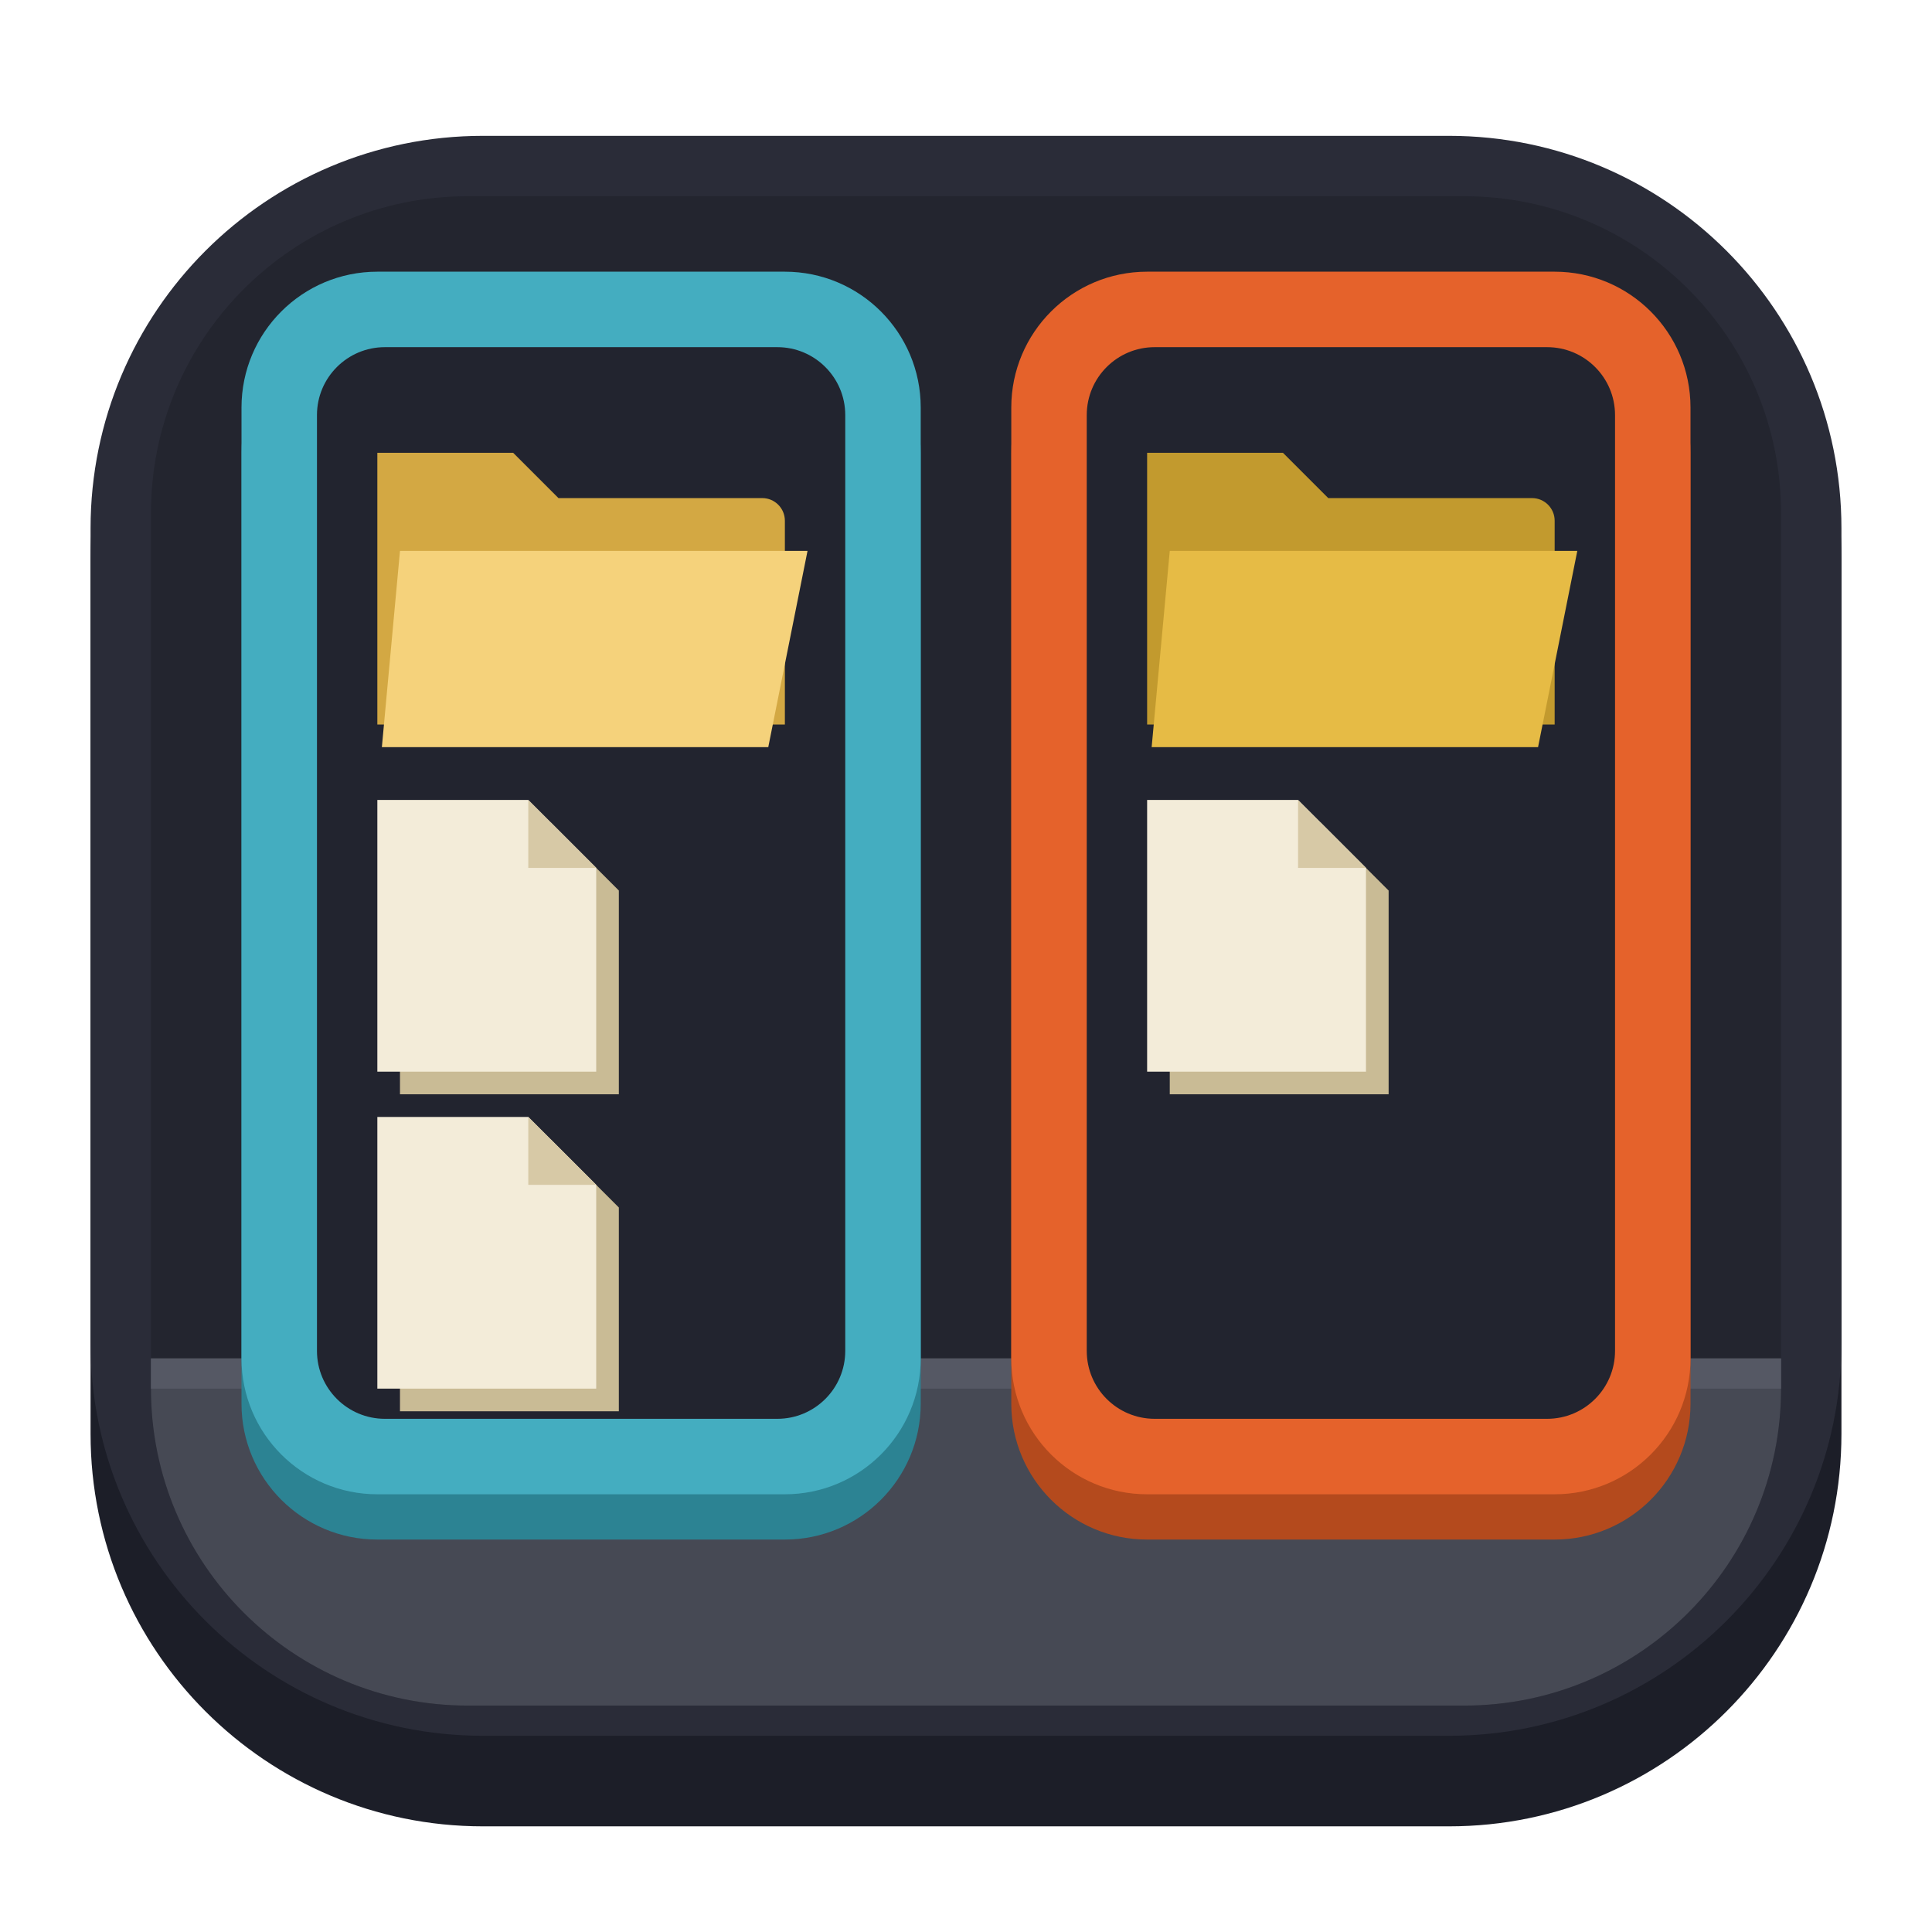
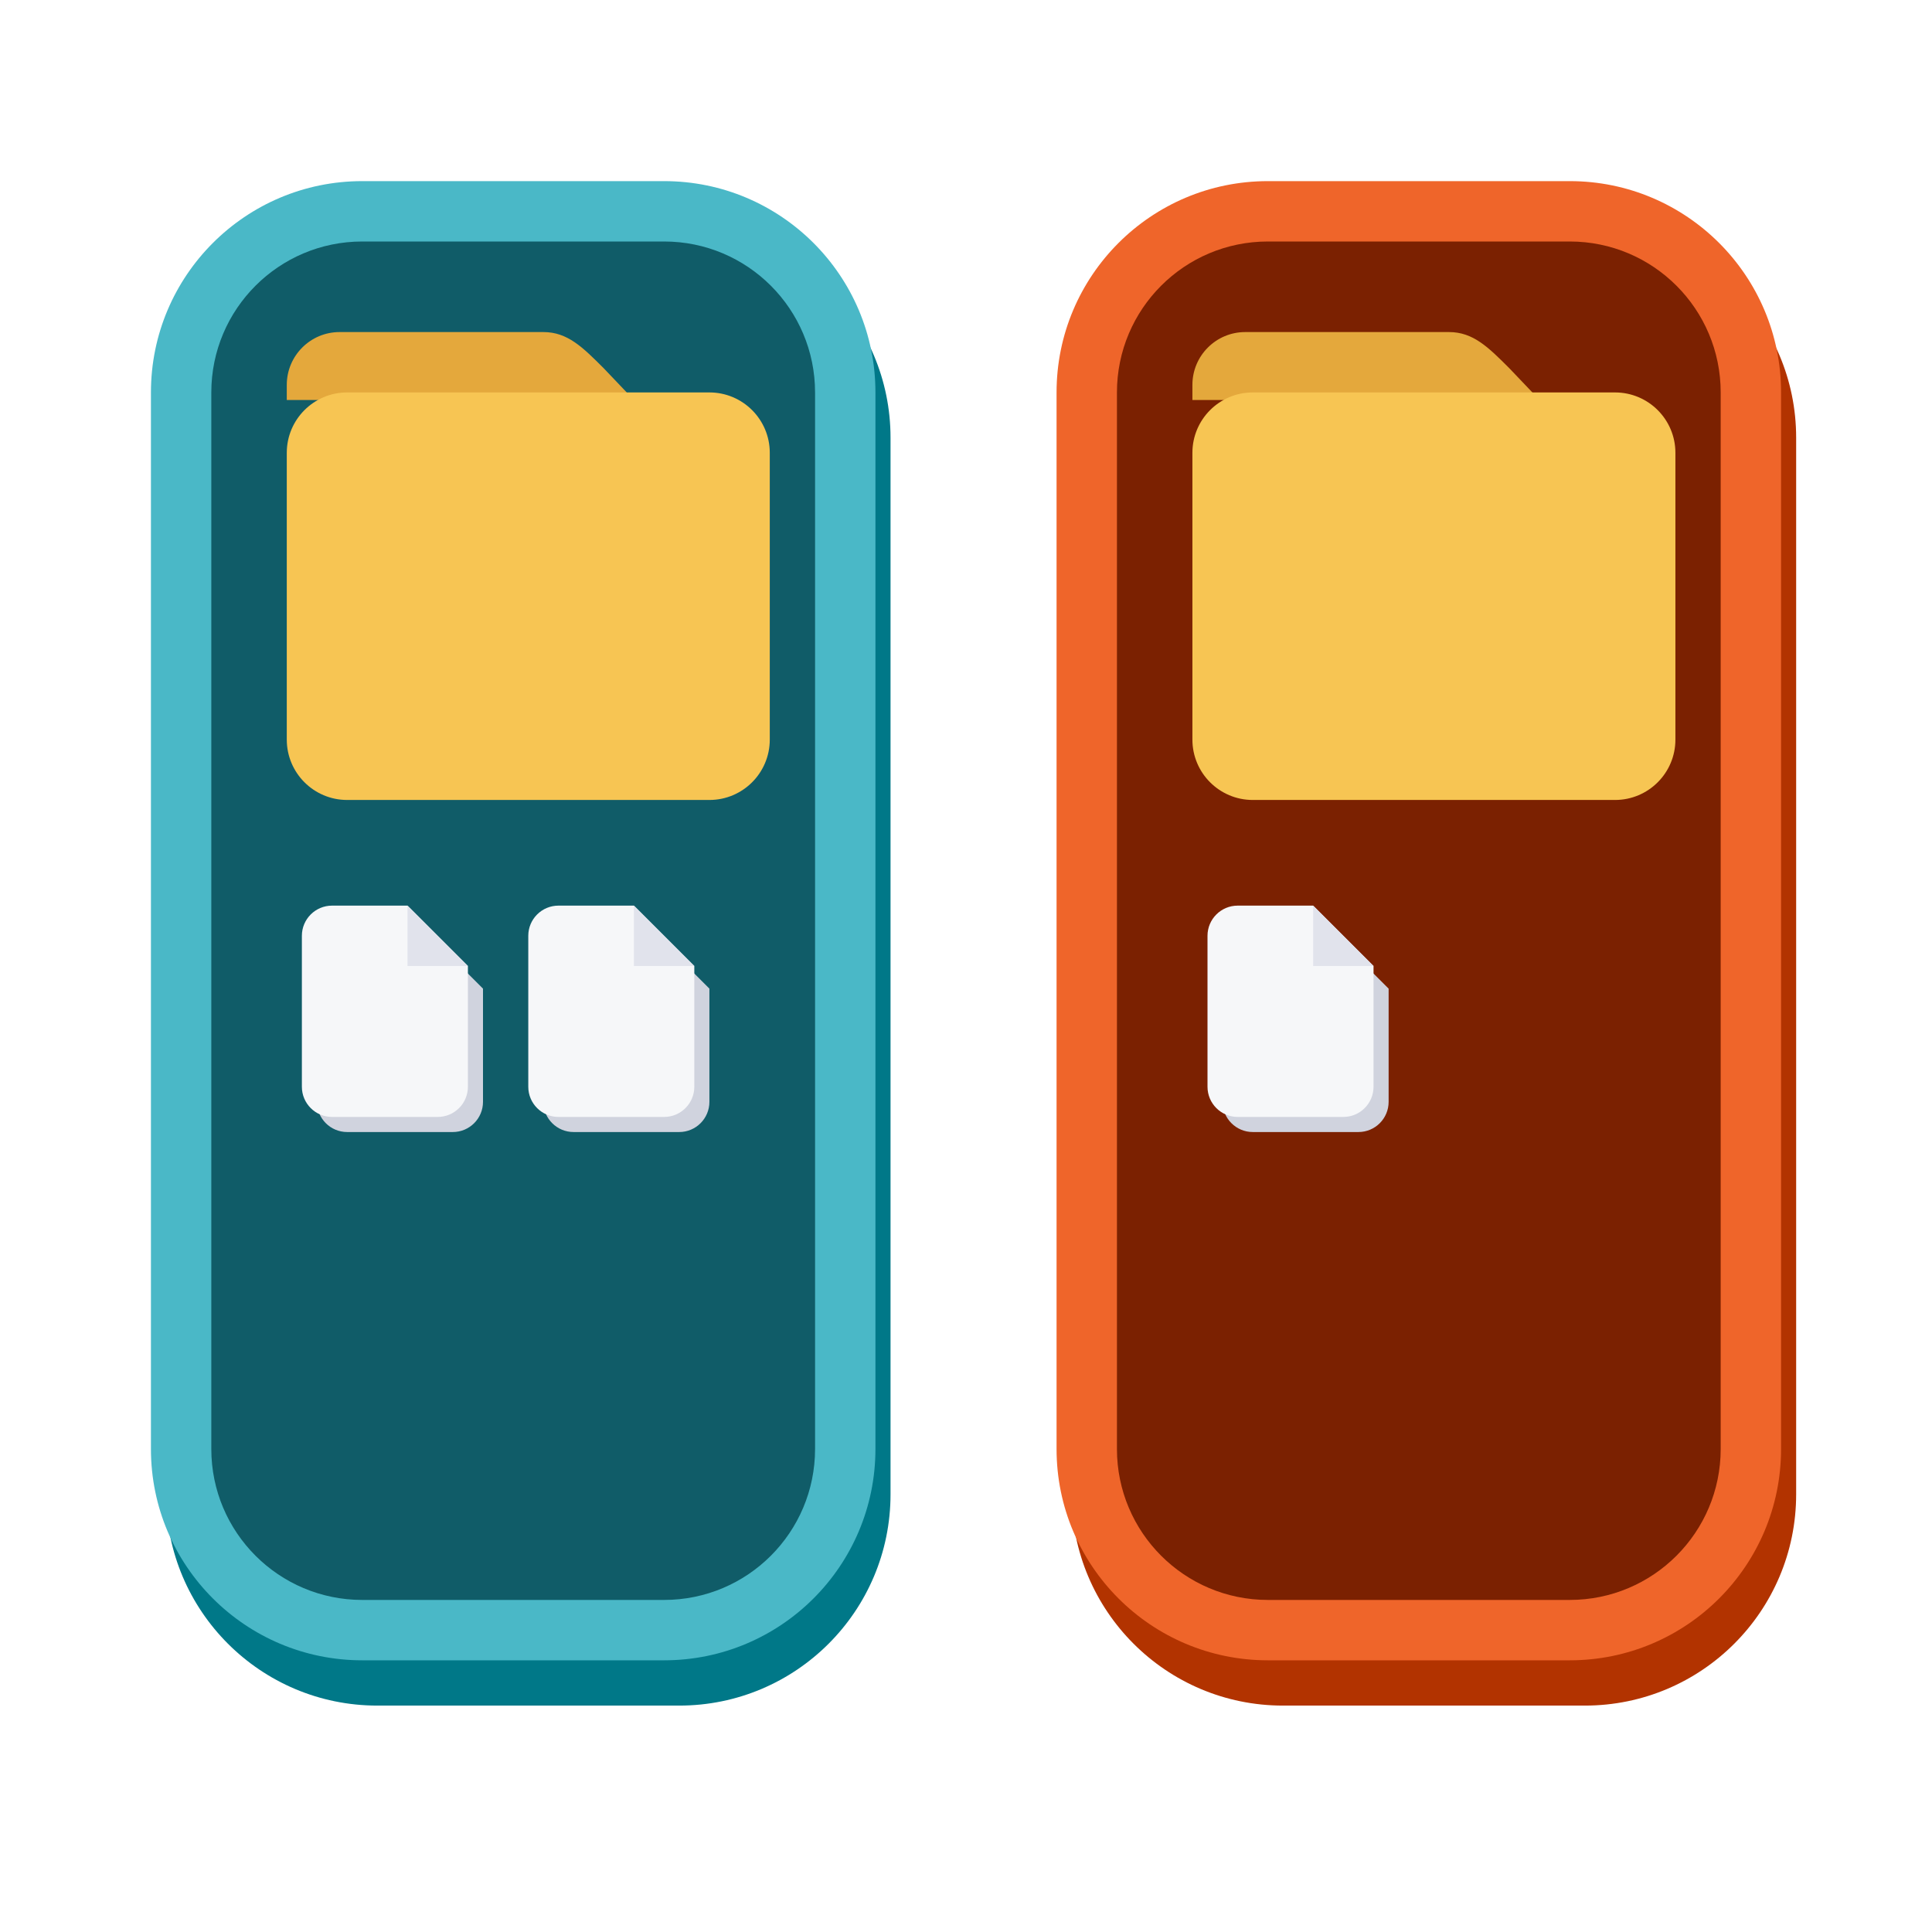
<svg xmlns="http://www.w3.org/2000/svg" width="128" height="128" viewBox="0 0 128 128" fill="none">
  <defs>
-     <clipPath id="tray">
-       <rect x="10" y="13" width="108" height="100" rx="21" />
-     </clipPath>
-     <path id="file" d="M0 0h10l4.5 4.5V18H0z" />
-     <path id="fold" d="M10 0v4.5H14.5z" />
+     <g id="folder">
+       <path d="M0 4.5v-1A3.5 3.5 0 0 1 3.5 0H17c1.6 0 2.6 1 4 2.4L23 4.5z" fill="#E4A83C" />
+       <rect y="4" width="32" height="27" rx="4" fill="#F7C553" />
+     </g>
+     <g id="file">
+       <path d="M3 1h4.5l4.5 4.5V13a2 2 0 0 1-2 2H3a2 2 0 0 1-2-2V3a2 2 0 0 1 2-2z" fill="#D0D3DE" />
+       <path d="M2 0h5l4 4v8a2 2 0 0 1-2 2H2a2 2 0 0 1-2-2V2a2 2 0 0 1 2-2z" fill="#F6F7F9" />
+       <path d="M7 0v4h4z" fill="#E1E3EC" />
+     </g>
  </defs>
-   <rect x="6" y="11" width="116" height="110" rx="26" fill="#1c1e28" />
-   <rect x="6" y="9" width="116" height="106" rx="26" fill="#2a2c38" />
-   <g clip-path="url(#tray)">
-     <rect x="10" y="13" width="108" height="100" fill="#23252f" />
-     <rect x="10" y="90" width="108" height="23" fill="#464954" />
-     <rect x="10" y="90" width="108" height="2" fill="#555864" />
-   </g>
-   <rect x="16" y="21" width="45" height="81" rx="9" fill="#2c8393" />
-   <rect x="16" y="18" width="45" height="81" rx="9" fill="#44adc0" />
-   <rect x="21" y="23" width="35" height="71" rx="4.5" fill="#22242f" />
-   <path d="M25 30h9l3 3h13.5a1.5 1.5 0 0 1 1.5 1.5V48H25z" fill="#d3a843" />
-   <path d="M26.5 36.5H53.5l-2.6 13H25.3z" fill="#f5d27b" />
-   <use href="#file" x="26.5" y="54.5" fill="#c9bb95" />
-   <use href="#file" x="25" y="53" fill="#f3ecd9" />
-   <use href="#fold" x="25" y="53" fill="#d7c9a6" />
-   <use href="#file" x="26.5" y="75.5" fill="#c9bb95" />
-   <use href="#file" x="25" y="74" fill="#f3ecd9" />
-   <use href="#fold" x="25" y="74" fill="#d7c9a6" />
-   <rect x="67" y="21" width="45" height="81" rx="9" fill="#b44a1d" />
-   <rect x="67" y="18" width="45" height="81" rx="9" fill="#e5622b" />
-   <rect x="72" y="23" width="35" height="71" rx="4.5" fill="#22242f" />
-   <path d="M76 30h9l3 3h13.5a1.5 1.5 0 0 1 1.5 1.5V48H76z" fill="#c29a2e" />
-   <path d="M77.5 36.5H104.5l-2.6 13H76.3z" fill="#e6bb45" />
-   <use href="#file" x="77.5" y="54.5" fill="#c9bb95" />
-   <use href="#file" x="76" y="53" fill="#f3ecd9" />
-   <use href="#fold" x="76" y="53" fill="#d7c9a6" />
+   <rect x="11" y="15" width="48" height="98" rx="14" fill="#007888" />
+   <rect x="10" y="12" width="48" height="98" rx="14" fill="#4AB8C7" />
+   <rect x="14" y="16" width="40" height="90" rx="10" fill="#105C68" />
+   <use href="#folder" x="19" y="22" />
+   <use href="#file" x="20" y="60" />
+   <use href="#file" x="35" y="60" />
+   <rect x="71" y="15" width="48" height="98" rx="14" fill="#B23300" />
+   <rect x="70" y="12" width="48" height="98" rx="14" fill="#EF652A" />
+   <rect x="74" y="16" width="40" height="90" rx="10" fill="#7B2101" />
+   <use href="#folder" x="79" y="22" />
+   <use href="#file" x="80" y="60" />
</svg>
